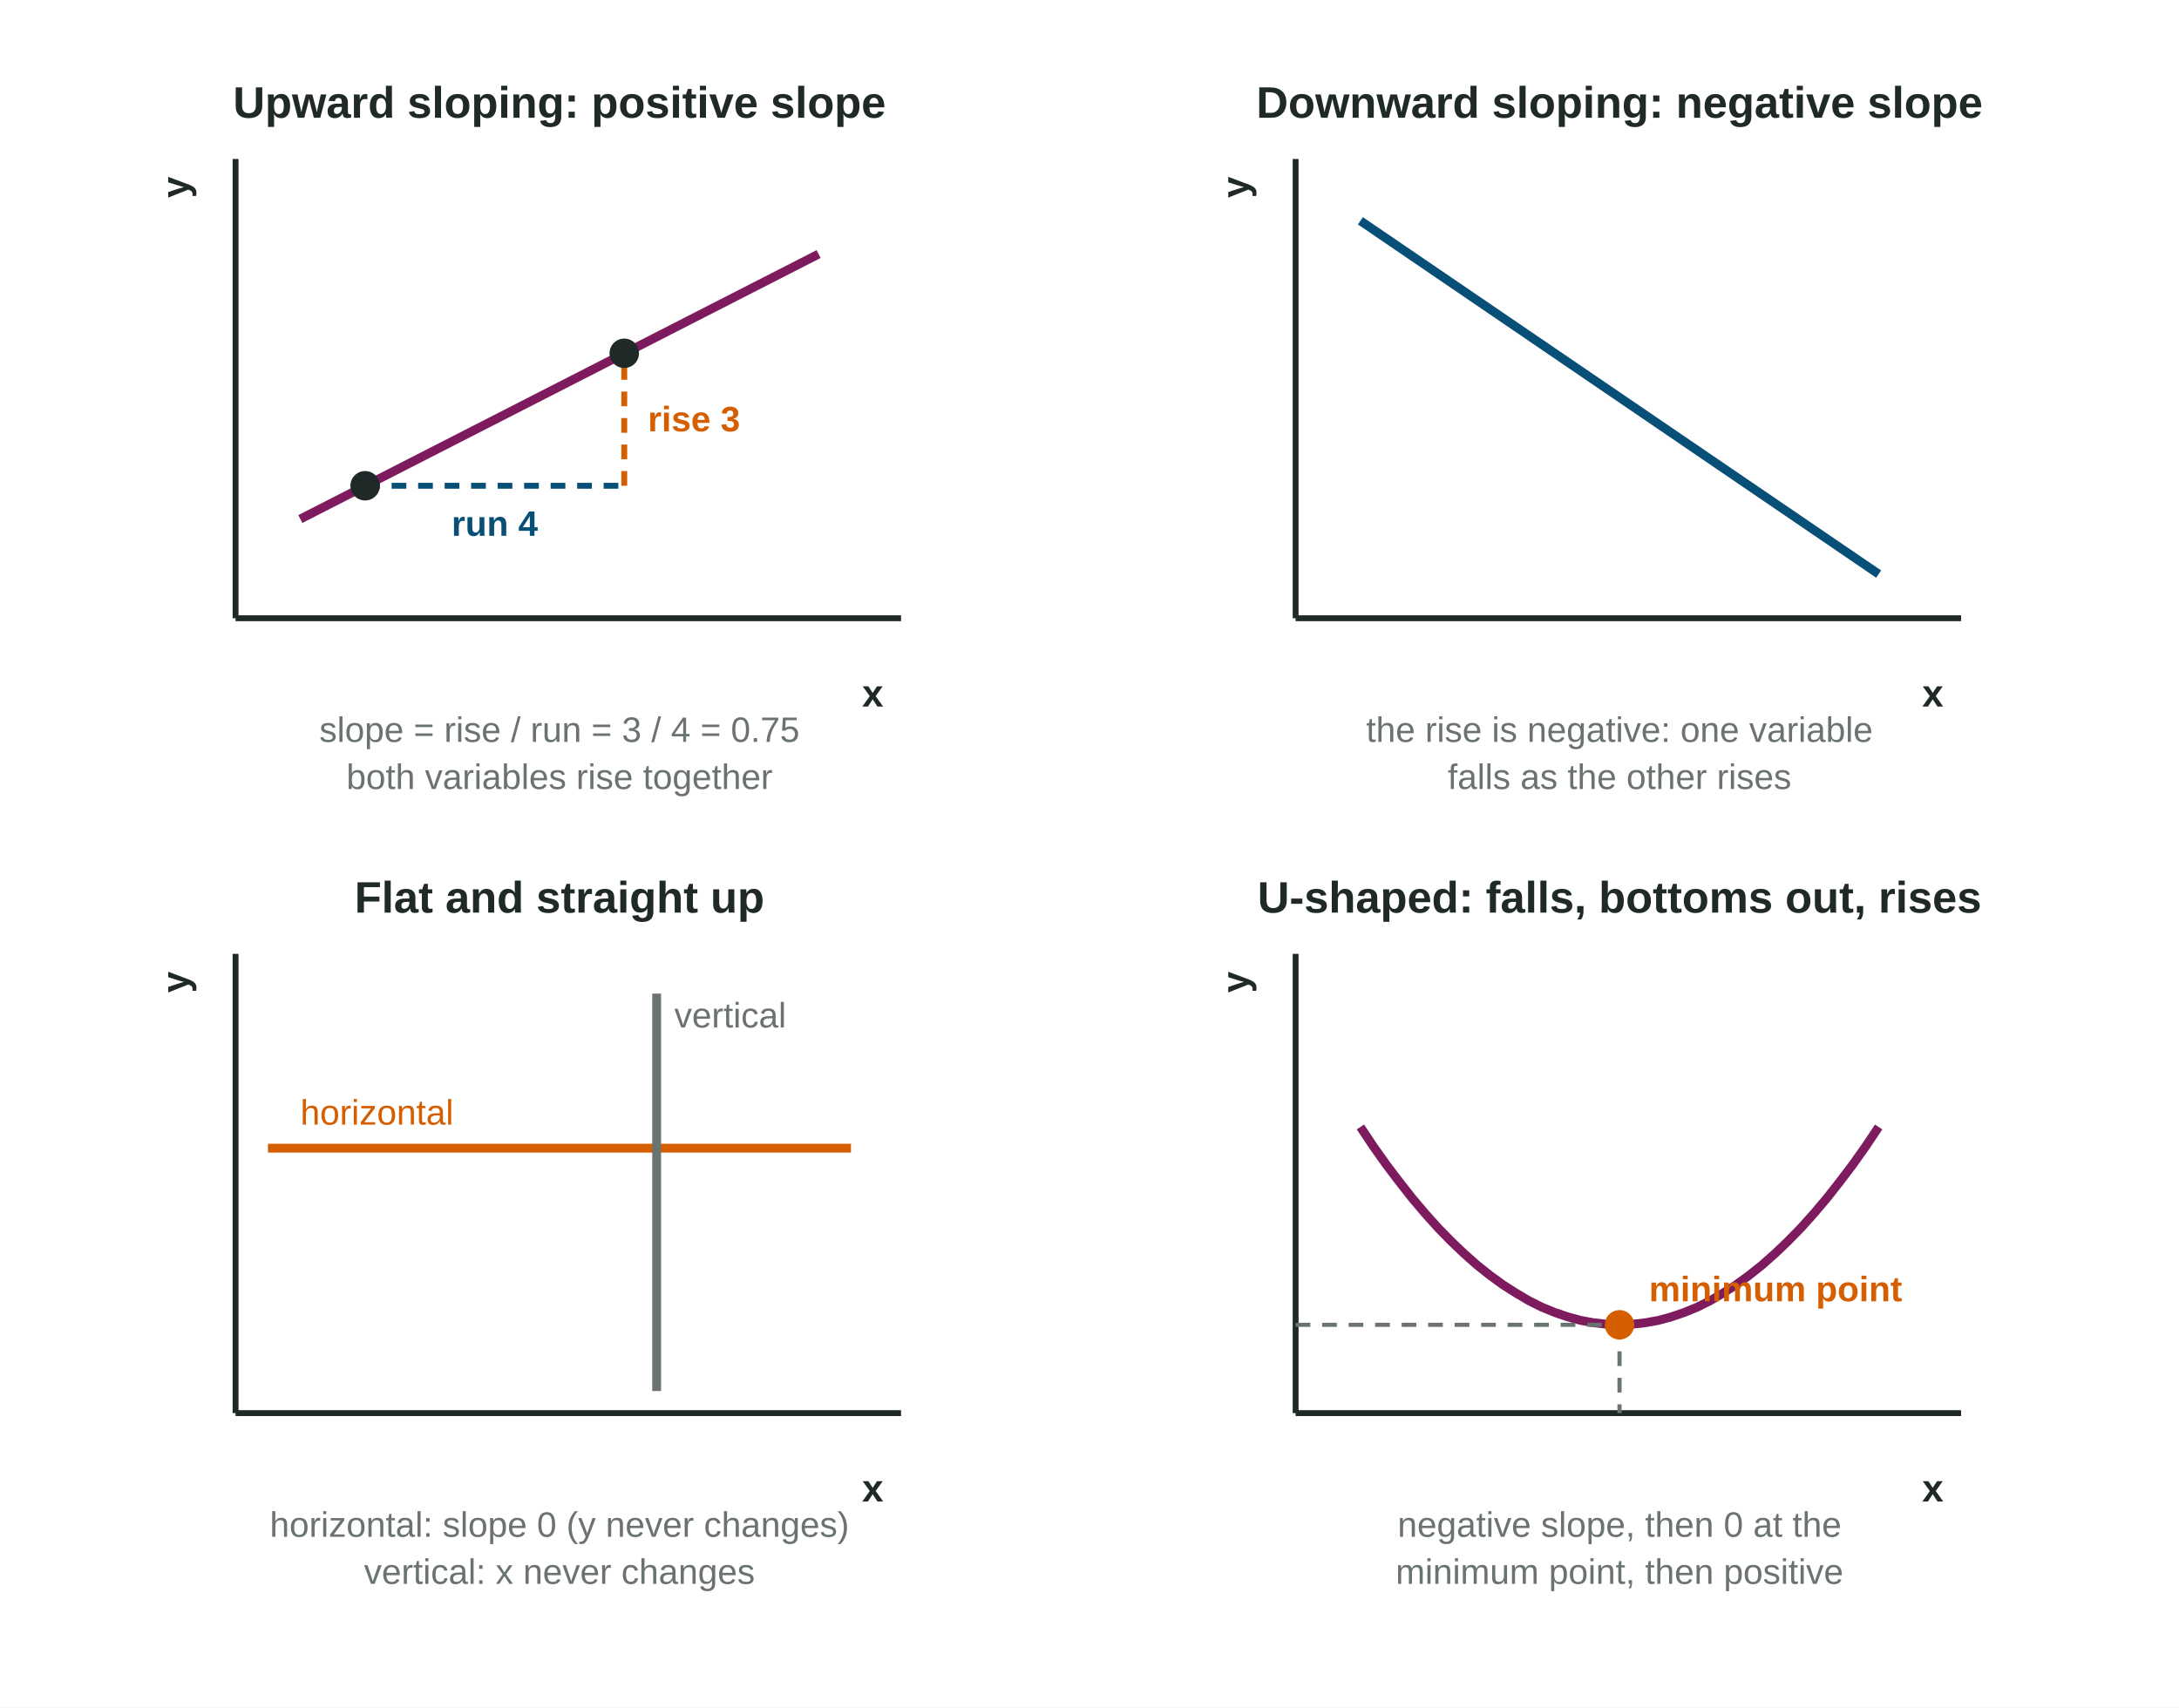
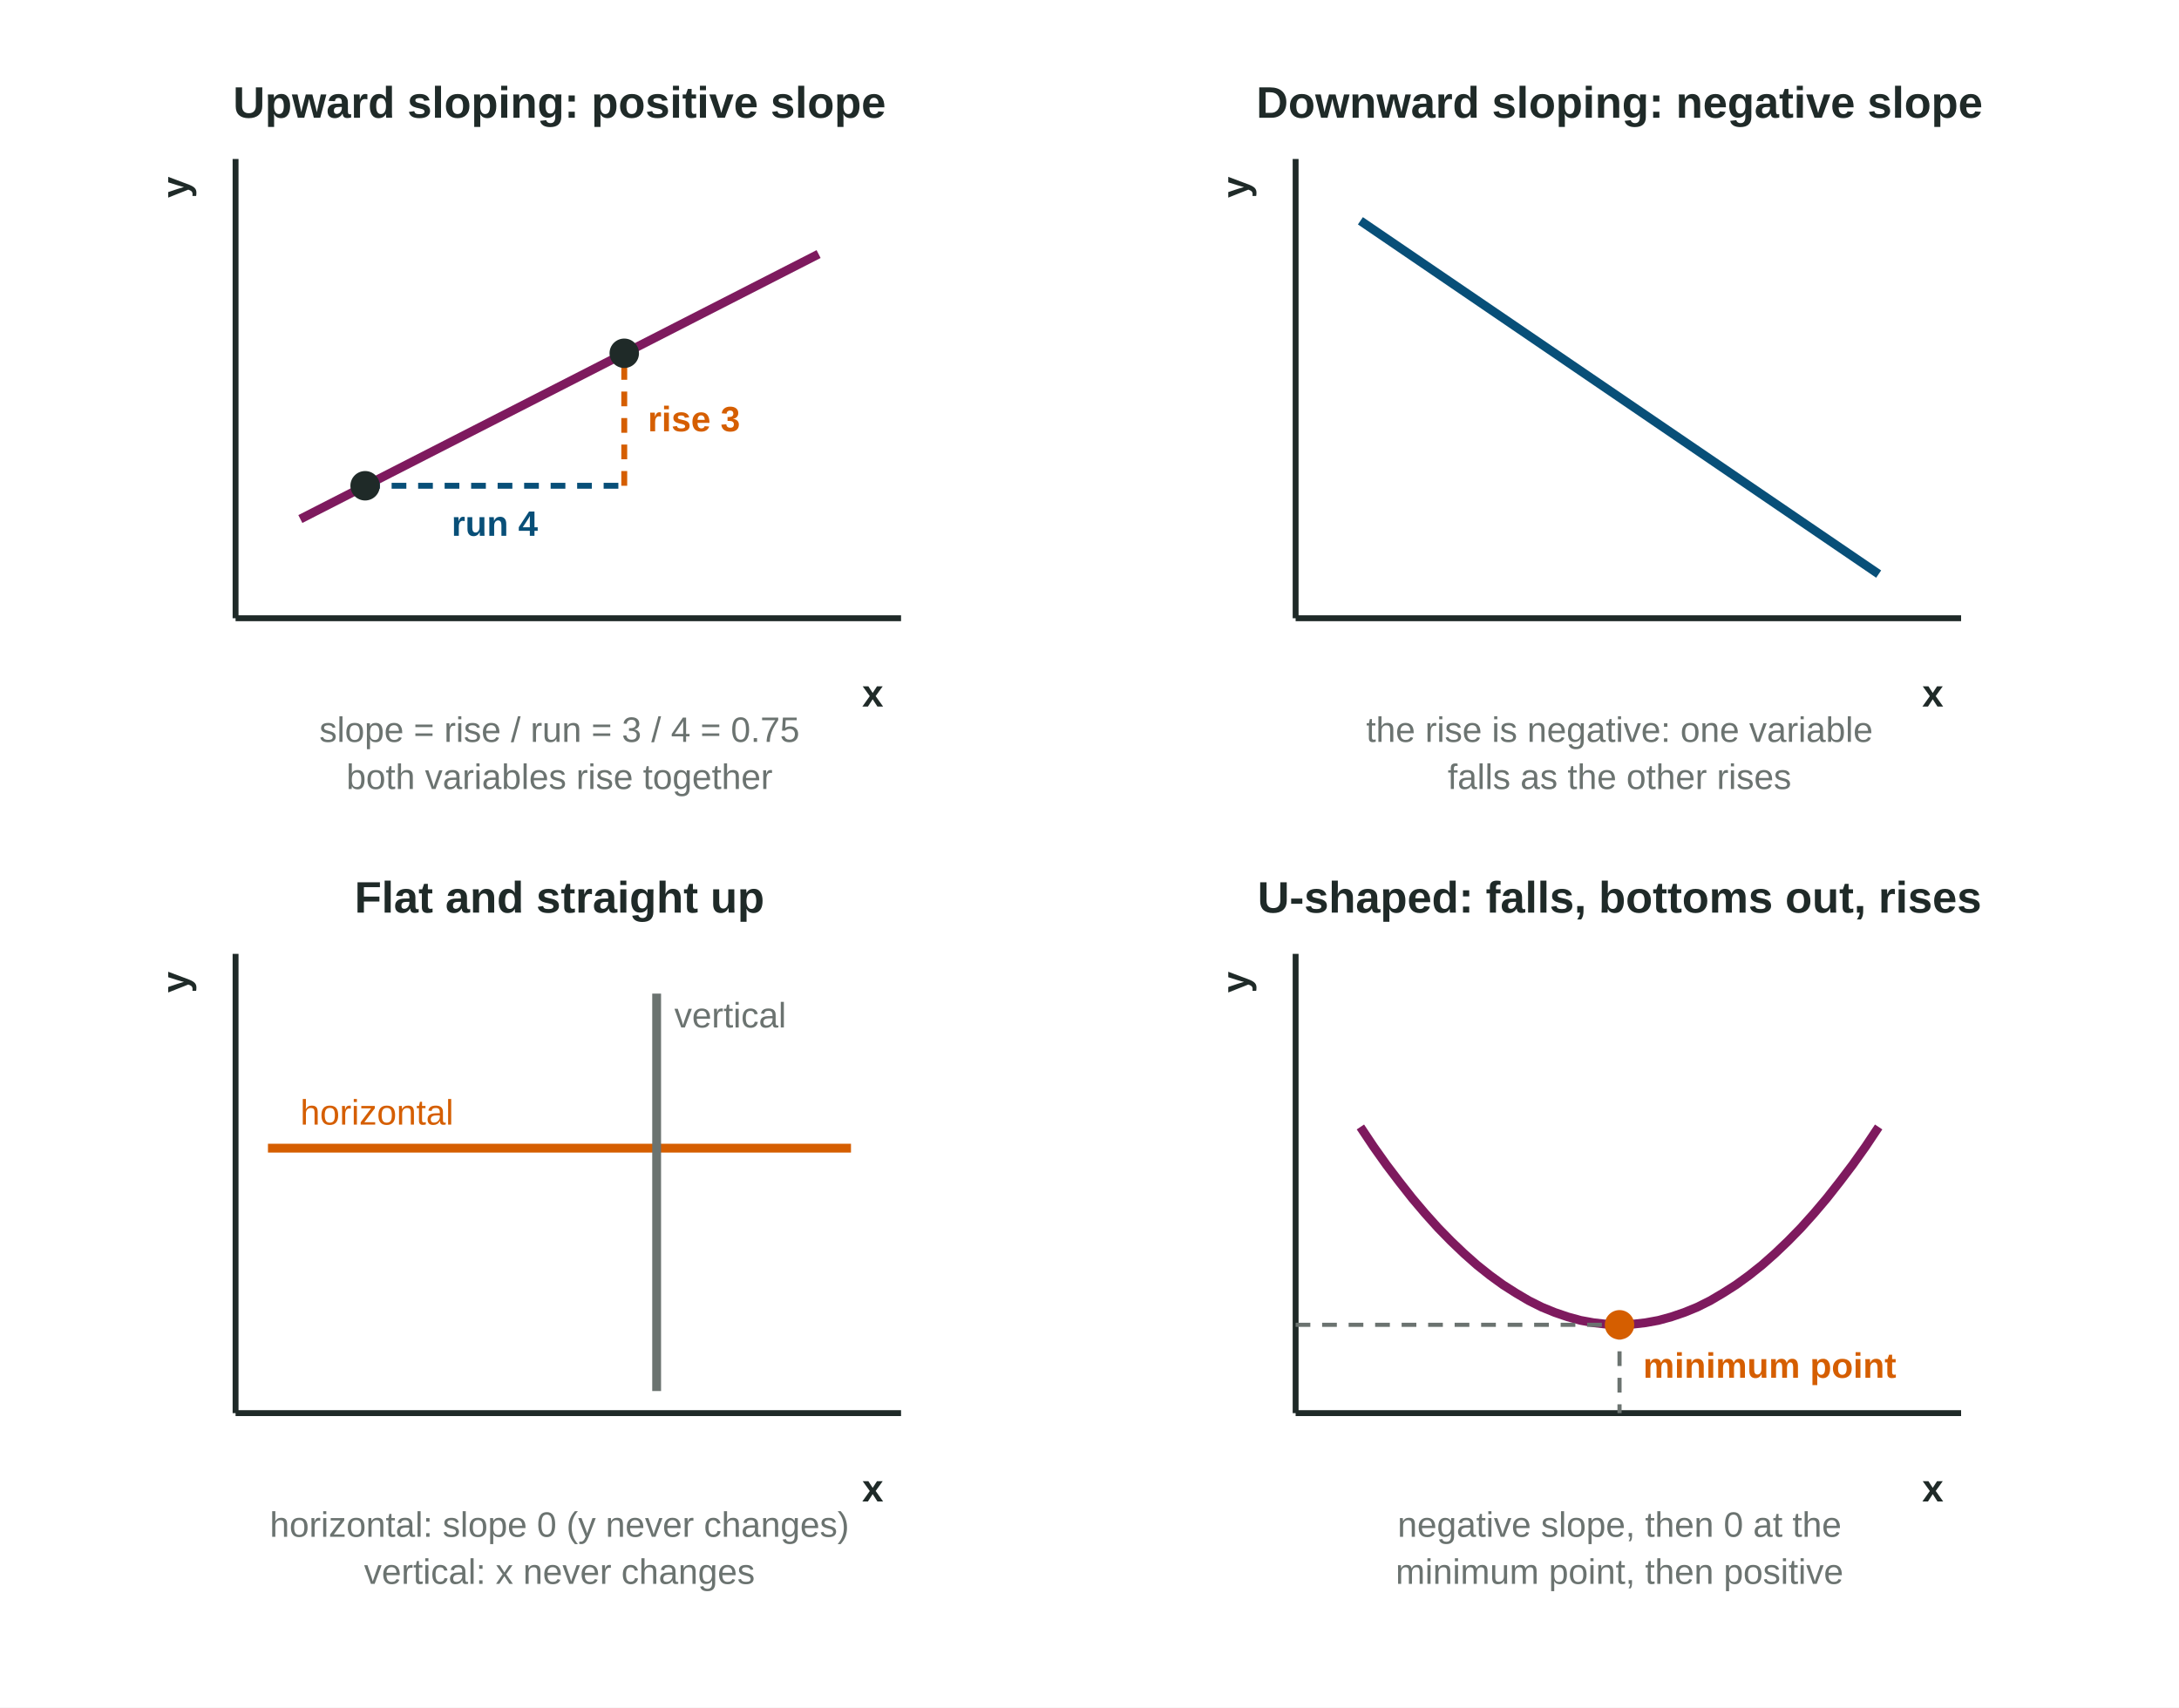
<svg xmlns="http://www.w3.org/2000/svg" viewBox="0 0 740 580" width="740" height="580" role="img" aria-labelledby="slopes-curves-shapes-t slopes-curves-shapes-d" font-family="Arial, Helvetica, sans-serif">
  <defs>
    <marker id="slopes-curves-shapes-ar" viewBox="0 0 10 10" refX="9" refY="5" markerWidth="7" markerHeight="7" orient="auto-start-reverse">
      <path d="M0,0 L10,5 L0,10 z" fill="#1F2A28" />
    </marker>
    <marker id="slopes-curves-shapes-arA" viewBox="0 0 10 10" refX="9" refY="5" markerWidth="7" markerHeight="7" orient="auto-start-reverse">
      <path d="M0,0 L10,5 L0,10 z" fill="#7E1A5E" />
    </marker>
    <marker id="slopes-curves-shapes-arV" viewBox="0 0 10 10" refX="9" refY="5" markerWidth="7" markerHeight="7" orient="auto-start-reverse">
      <path d="M0,0 L10,5 L0,10 z" fill="#D55E00" />
    </marker>
    <marker id="slopes-curves-shapes-arC" viewBox="0 0 10 10" refX="9" refY="5" markerWidth="7" markerHeight="7" orient="auto-start-reverse">
      <path d="M0,0 L10,5 L0,10 z" fill="#084F78" />
    </marker>
    <marker id="slopes-curves-shapes-arG" viewBox="0 0 10 10" refX="9" refY="5" markerWidth="7" markerHeight="7" orient="auto-start-reverse">
      <path d="M0,0 L10,5 L0,10 z" fill="#6B7370" />
    </marker>
  </defs>
  <rect width="740" height="580" fill="#FFFFFF" />
  <text x="190" y="40" font-size="15" fill="#1F2A28" text-anchor="middle" font-weight="700">Upward sloping: positive slope</text>
  <line x1="80" y1="54" x2="80" y2="210" stroke="#1F2A28" stroke-width="2" />
  <line x1="80" y1="210" x2="306" y2="210" stroke="#1F2A28" stroke-width="2" />
  <text x="300" y="240" font-size="13" fill="#1F2A28" text-anchor="end" font-weight="700">x</text>
  <text x="64" y="60" font-size="13" fill="#1F2A28" text-anchor="end" font-weight="700" transform="rotate(-90 64 60)">y</text>
  <text x="190" y="252" font-size="12" fill="#6B7370" text-anchor="middle">slope = rise / run = 3 / 4 = 0.75</text>
  <text x="190" y="268" font-size="12" fill="#6B7370" text-anchor="middle">both variables rise together</text>
  <line x1="102" y1="176.3" x2="278" y2="86.3" stroke="#7E1A5E" stroke-width="3" />
  <line x1="124" y1="165" x2="212" y2="165" stroke="#084F78" stroke-width="2" stroke-dasharray="5 4" />
  <line x1="212" y1="165" x2="212" y2="120" stroke="#D55E00" stroke-width="2" stroke-dasharray="5 4" />
  <circle cx="124" cy="165" r="5" fill="#1F2A28" />
  <circle cx="212" cy="120" r="5" fill="#1F2A28" />
  <text x="168" y="182" font-size="12" fill="#084F78" text-anchor="middle" font-weight="700">run 4</text>
  <text x="220" y="146.5" font-size="12" fill="#D55E00" font-weight="700">rise 3</text>
  <text x="550" y="40" font-size="15" fill="#1F2A28" text-anchor="middle" font-weight="700">Downward sloping: negative slope</text>
  <line x1="440" y1="54" x2="440" y2="210" stroke="#1F2A28" stroke-width="2" />
  <line x1="440" y1="210" x2="666" y2="210" stroke="#1F2A28" stroke-width="2" />
  <text x="660" y="240" font-size="13" fill="#1F2A28" text-anchor="end" font-weight="700">x</text>
  <text x="424" y="60" font-size="13" fill="#1F2A28" text-anchor="end" font-weight="700" transform="rotate(-90 424 60)">y</text>
  <text x="550" y="252" font-size="12" fill="#6B7370" text-anchor="middle">the rise is negative: one variable</text>
  <text x="550" y="268" font-size="12" fill="#6B7370" text-anchor="middle">falls as the other rises</text>
  <line x1="462" y1="75" x2="638" y2="195" stroke="#084F78" stroke-width="3" />
  <text x="190" y="310" font-size="15" fill="#1F2A28" text-anchor="middle" font-weight="700">Flat and straight up</text>
  <line x1="80" y1="324" x2="80" y2="480" stroke="#1F2A28" stroke-width="2" />
  <line x1="80" y1="480" x2="306" y2="480" stroke="#1F2A28" stroke-width="2" />
  <text x="300" y="510" font-size="13" fill="#1F2A28" text-anchor="end" font-weight="700">x</text>
  <text x="64" y="330" font-size="13" fill="#1F2A28" text-anchor="end" font-weight="700" transform="rotate(-90 64 330)">y</text>
  <text x="190" y="522" font-size="12" fill="#6B7370" text-anchor="middle">horizontal: slope 0 (y never changes)</text>
  <text x="190" y="538" font-size="12" fill="#6B7370" text-anchor="middle">vertical: x never changes</text>
  <line x1="91" y1="390" x2="289" y2="390" stroke="#D55E00" stroke-width="3" />
  <line x1="223" y1="472.5" x2="223" y2="337.5" stroke="#6B7370" stroke-width="3" />
  <text x="102" y="382" font-size="12" fill="#D55E00">horizontal</text>
  <text x="229" y="349" font-size="12" fill="#6B7370">vertical</text>
  <text x="550" y="310" font-size="15" fill="#1F2A28" text-anchor="middle" font-weight="700">U-shaped: falls, bottoms out, rises</text>
  <line x1="440" y1="324" x2="440" y2="480" stroke="#1F2A28" stroke-width="2" />
  <line x1="440" y1="480" x2="666" y2="480" stroke="#1F2A28" stroke-width="2" />
  <text x="660" y="510" font-size="13" fill="#1F2A28" text-anchor="end" font-weight="700">x</text>
  <text x="424" y="330" font-size="13" fill="#1F2A28" text-anchor="end" font-weight="700" transform="rotate(-90 424 330)">y</text>
  <text x="550" y="522" font-size="12" fill="#6B7370" text-anchor="middle">negative slope, then 0 at the</text>
  <text x="550" y="538" font-size="12" fill="#6B7370" text-anchor="middle">minimum point, then positive</text>
  <path d="M462 382.8L466.4 389.4L470.8 395.6L475.2 401.4L479.6 407L484 412.2L488.4 417.1L492.8 421.6L497.2 425.8L501.6 429.7L506 433.2L510.4 436.4L514.8 439.2L519.2 441.8L523.6 444L528 445.8L532.4 447.3L536.8 448.5L541.2 449.3L545.6 449.8L550 450L554.4 449.8L558.8 449.3L563.2 448.5L567.6 447.3L572 445.8L576.4 444L580.8 441.8L585.2 439.2L589.6 436.4L594 433.2L598.4 429.7L602.8 425.8L607.2 421.6L611.6 417.1L616 412.2L620.4 407L624.8 401.4L629.2 395.6L633.6 389.4L638 382.8" fill="none" stroke="#7E1A5E" stroke-width="3" />
  <line x1="440" y1="450" x2="550" y2="450" stroke="#6B7370" stroke-width="1.4" stroke-dasharray="5 4" />
  <line x1="550" y1="450" x2="550" y2="480" stroke="#6B7370" stroke-width="1.4" stroke-dasharray="5 4" />
  <circle cx="550" cy="450" r="5" fill="#D55E00" />
-   <text x="560" y="442" font-size="12" fill="#D55E00" font-weight="700">minimum point</text>
+   <text x="558" y="468" font-size="12" fill="#D55E00" font-weight="700">minimum point</text>
</svg>
